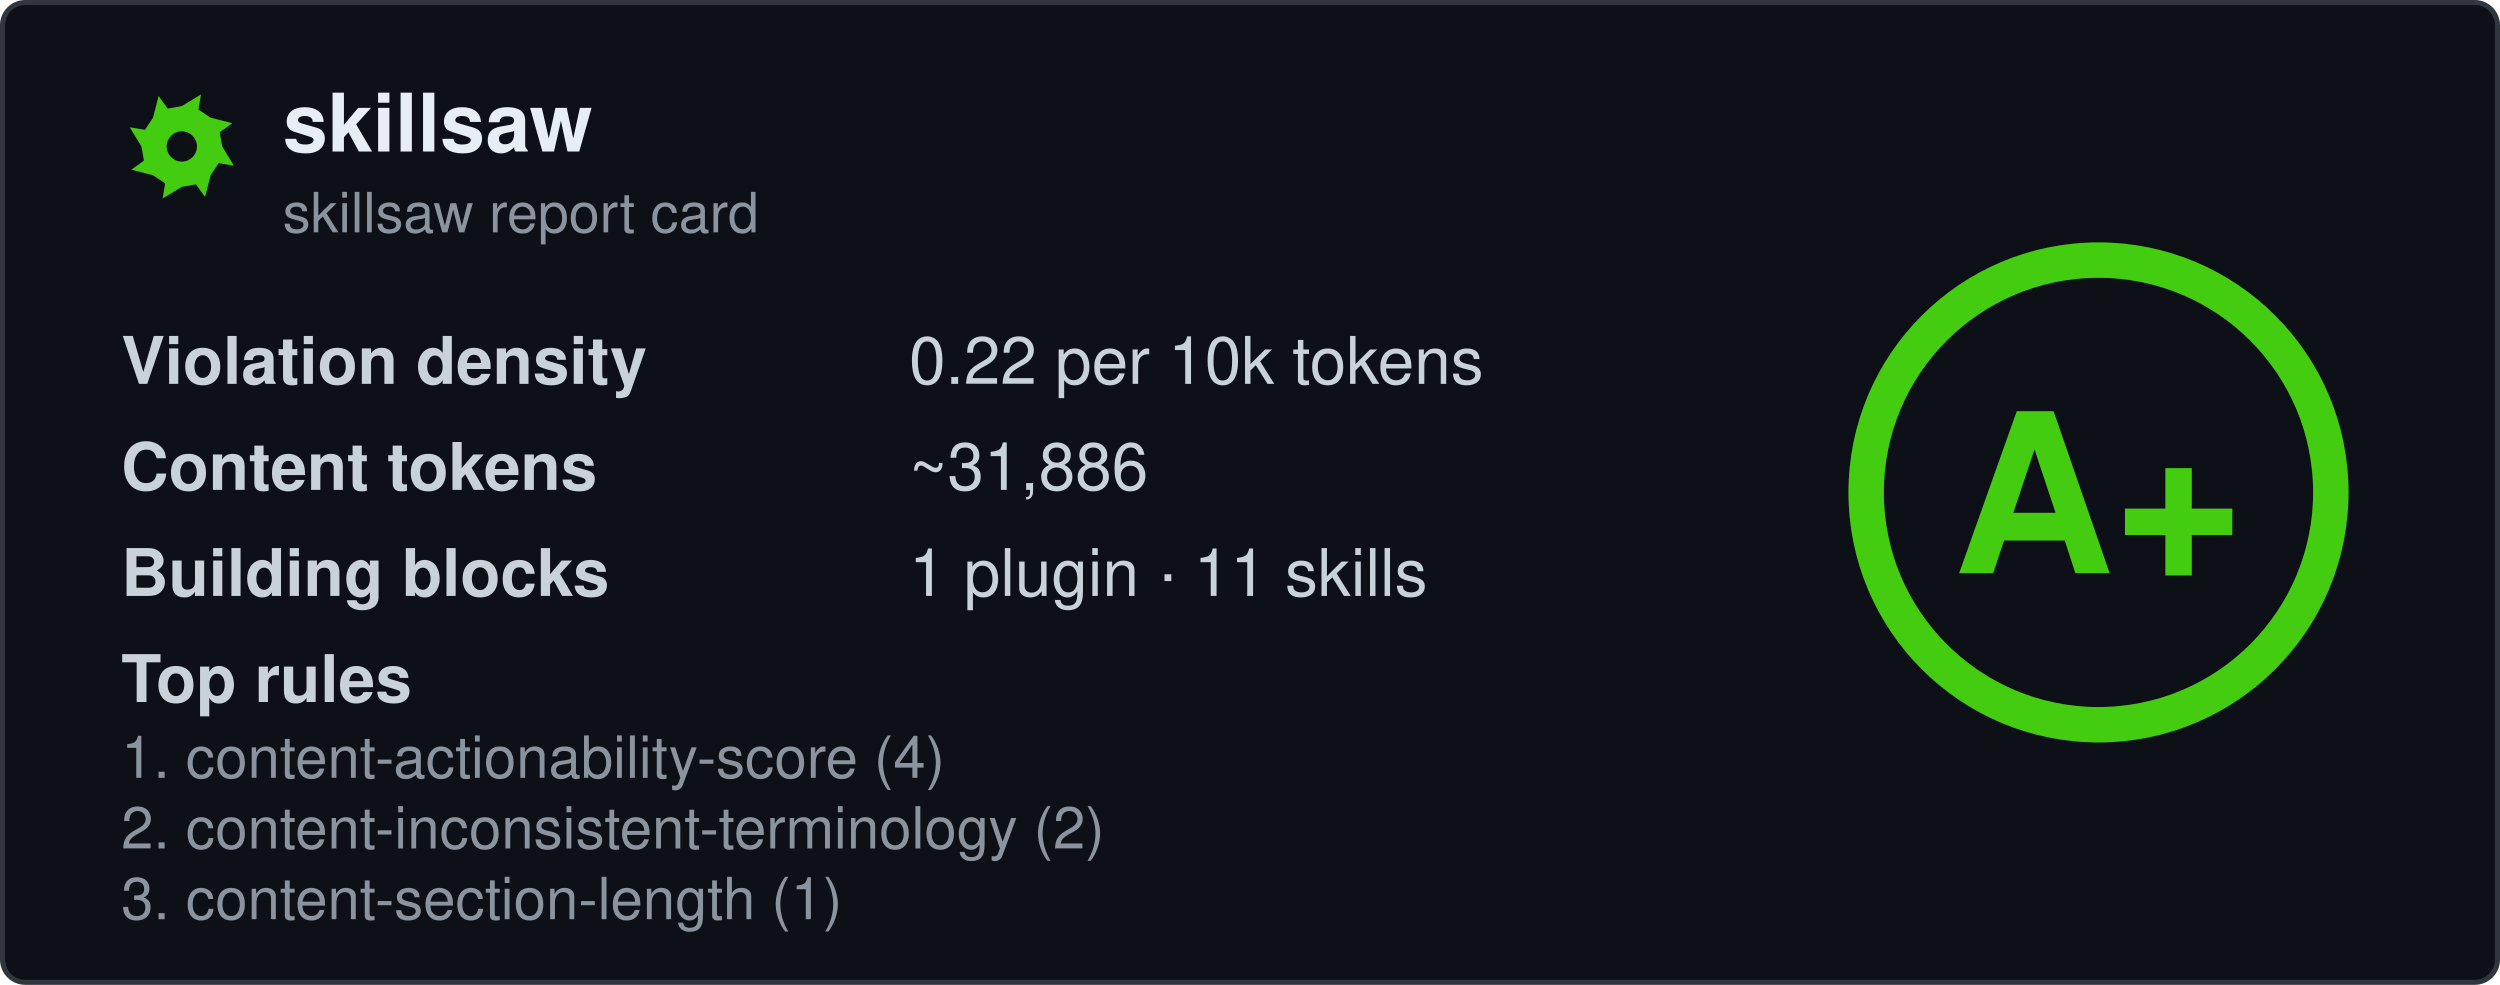
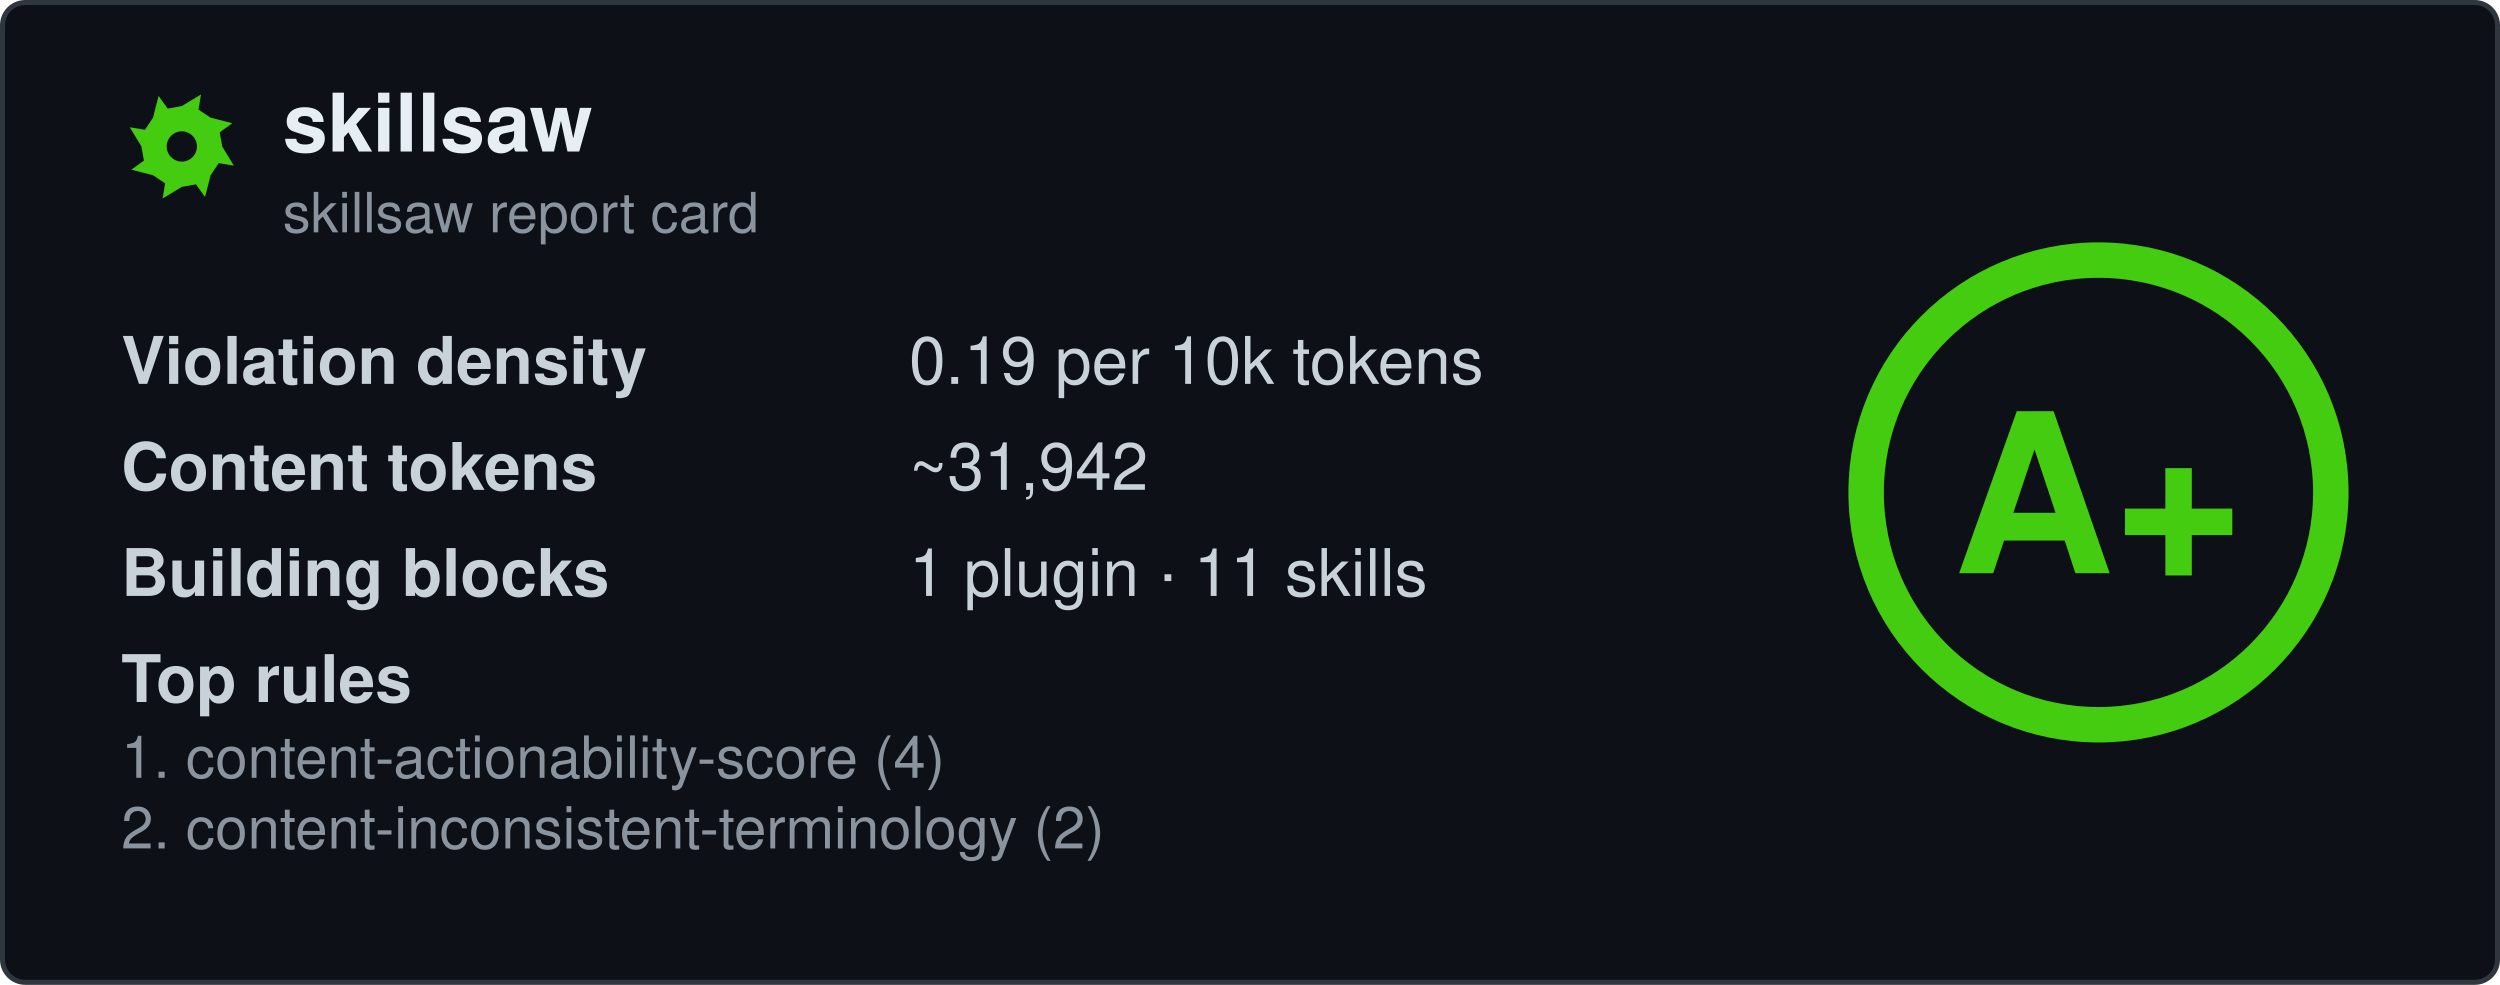
<svg xmlns="http://www.w3.org/2000/svg" width="495" height="195" viewBox="0 0 495 195" fill="none" role="img" aria-labelledby="card-title">
  <style>
    .title { font: 600 16px 'Segoe UI', Ubuntu, 'Helvetica Neue', Helvetica, Arial, sans-serif; fill: #e6edf3; }
    .subtitle { font: 400 11px 'Segoe UI', Ubuntu, 'Helvetica Neue', Helvetica, Arial, sans-serif; fill: #8b949e; }
    .label { font: 600 13px 'Segoe UI', Ubuntu, 'Helvetica Neue', Helvetica, Arial, sans-serif; fill: #c9d1d9; }
    .value { font: 400 13px 'Segoe UI', Ubuntu, 'Helvetica Neue', Helvetica, Arial, sans-serif; fill: #c9d1d9; }
    .rule { font: 400 11.5px 'Segoe UI', Ubuntu, 'Helvetica Neue', Helvetica, Arial, sans-serif; fill: #8b949e; }
    .grade-letter { font: 800 44px 'Segoe UI', Ubuntu, 'Helvetica Neue', Helvetica, Arial, sans-serif; fill: #44cc11; }
  </style>
  <rect x="0.5" y="0.5" width="494" height="194" rx="4.5" fill="#0d1117" stroke="#30363d" />
  <g transform="translate(24, 17)">
    <path fill-rule="evenodd" fill="#44cc11" d="M20.0 12.0L22.3 15.8L19.3 15.3L17.7 17.7L16.6 22.0L14.8 19.5L12.0 20.0L8.2 22.3L8.7 19.3L6.3 17.7L2.0 16.6L4.5 14.8L4.0 12.0L1.7 8.2L4.7 8.7L6.3 6.3L7.4 2.0L9.2 4.5L12.0 4.0L15.8 1.7L15.3 4.7L17.7 6.3L22.0 7.4L19.5 9.2ZM15.0 12.0A3.0 3.0 0 1 0 9.0 12.0A3.0 3.0 0 1 0 15.0 12.0Z" />
  </g>
  <text x="56" y="30" class="title" data-testid="repo-name">skillsaw</text>
  <text x="56" y="46" class="subtitle">skillsaw report card</text>
  <g data-testid="stats">
    <text x="24" y="76">
      <tspan class="label">Violation density</tspan>
      <tspan x="180" class="value">
-         <tspan data-testid="density">0.22</tspan> per 10k tokens</tspan>
+         <tspan data-testid="density">0.19</tspan> per 10k tokens</tspan>
    </text>
    <text x="24" y="97">
      <tspan class="label">Content tokens</tspan>
-       <tspan x="180" class="value">~<tspan data-testid="tokens">31,886</tspan>
+       <tspan x="180" class="value">~<tspan data-testid="tokens">31,942</tspan>
      </tspan>
    </text>
    <text x="24" y="118">
      <tspan class="label">Building blocks</tspan>
      <tspan x="180" class="value">
        <tspan data-testid="plugins">1</tspan> plugin · <tspan data-testid="skills">11</tspan> skills</tspan>
    </text>
    <text x="24" y="139" class="label">Top rules</text>
    <text x="24" y="154" class="rule" data-testid="rule-0">1. content-actionability-score (4)</text>
    <text x="24" y="168" class="rule" data-testid="rule-1">2. content-inconsistent-terminology (2)</text>
-     <text x="24" y="182" class="rule" data-testid="rule-2">3. content-section-length (1)</text>
  </g>
  <g transform="translate(415.5, 97.5)">
    <circle r="46" fill="none" stroke="#44cc11" stroke-opacity="0.25" stroke-width="7" />
    <circle r="46" fill="none" stroke="#44cc11" stroke-width="7" stroke-linecap="round" transform="rotate(-90)" stroke-dasharray="289.03 289.03" />
    <text y="16" text-anchor="middle" class="grade-letter" data-testid="grade-letter">A+</text>
  </g>
</svg>
